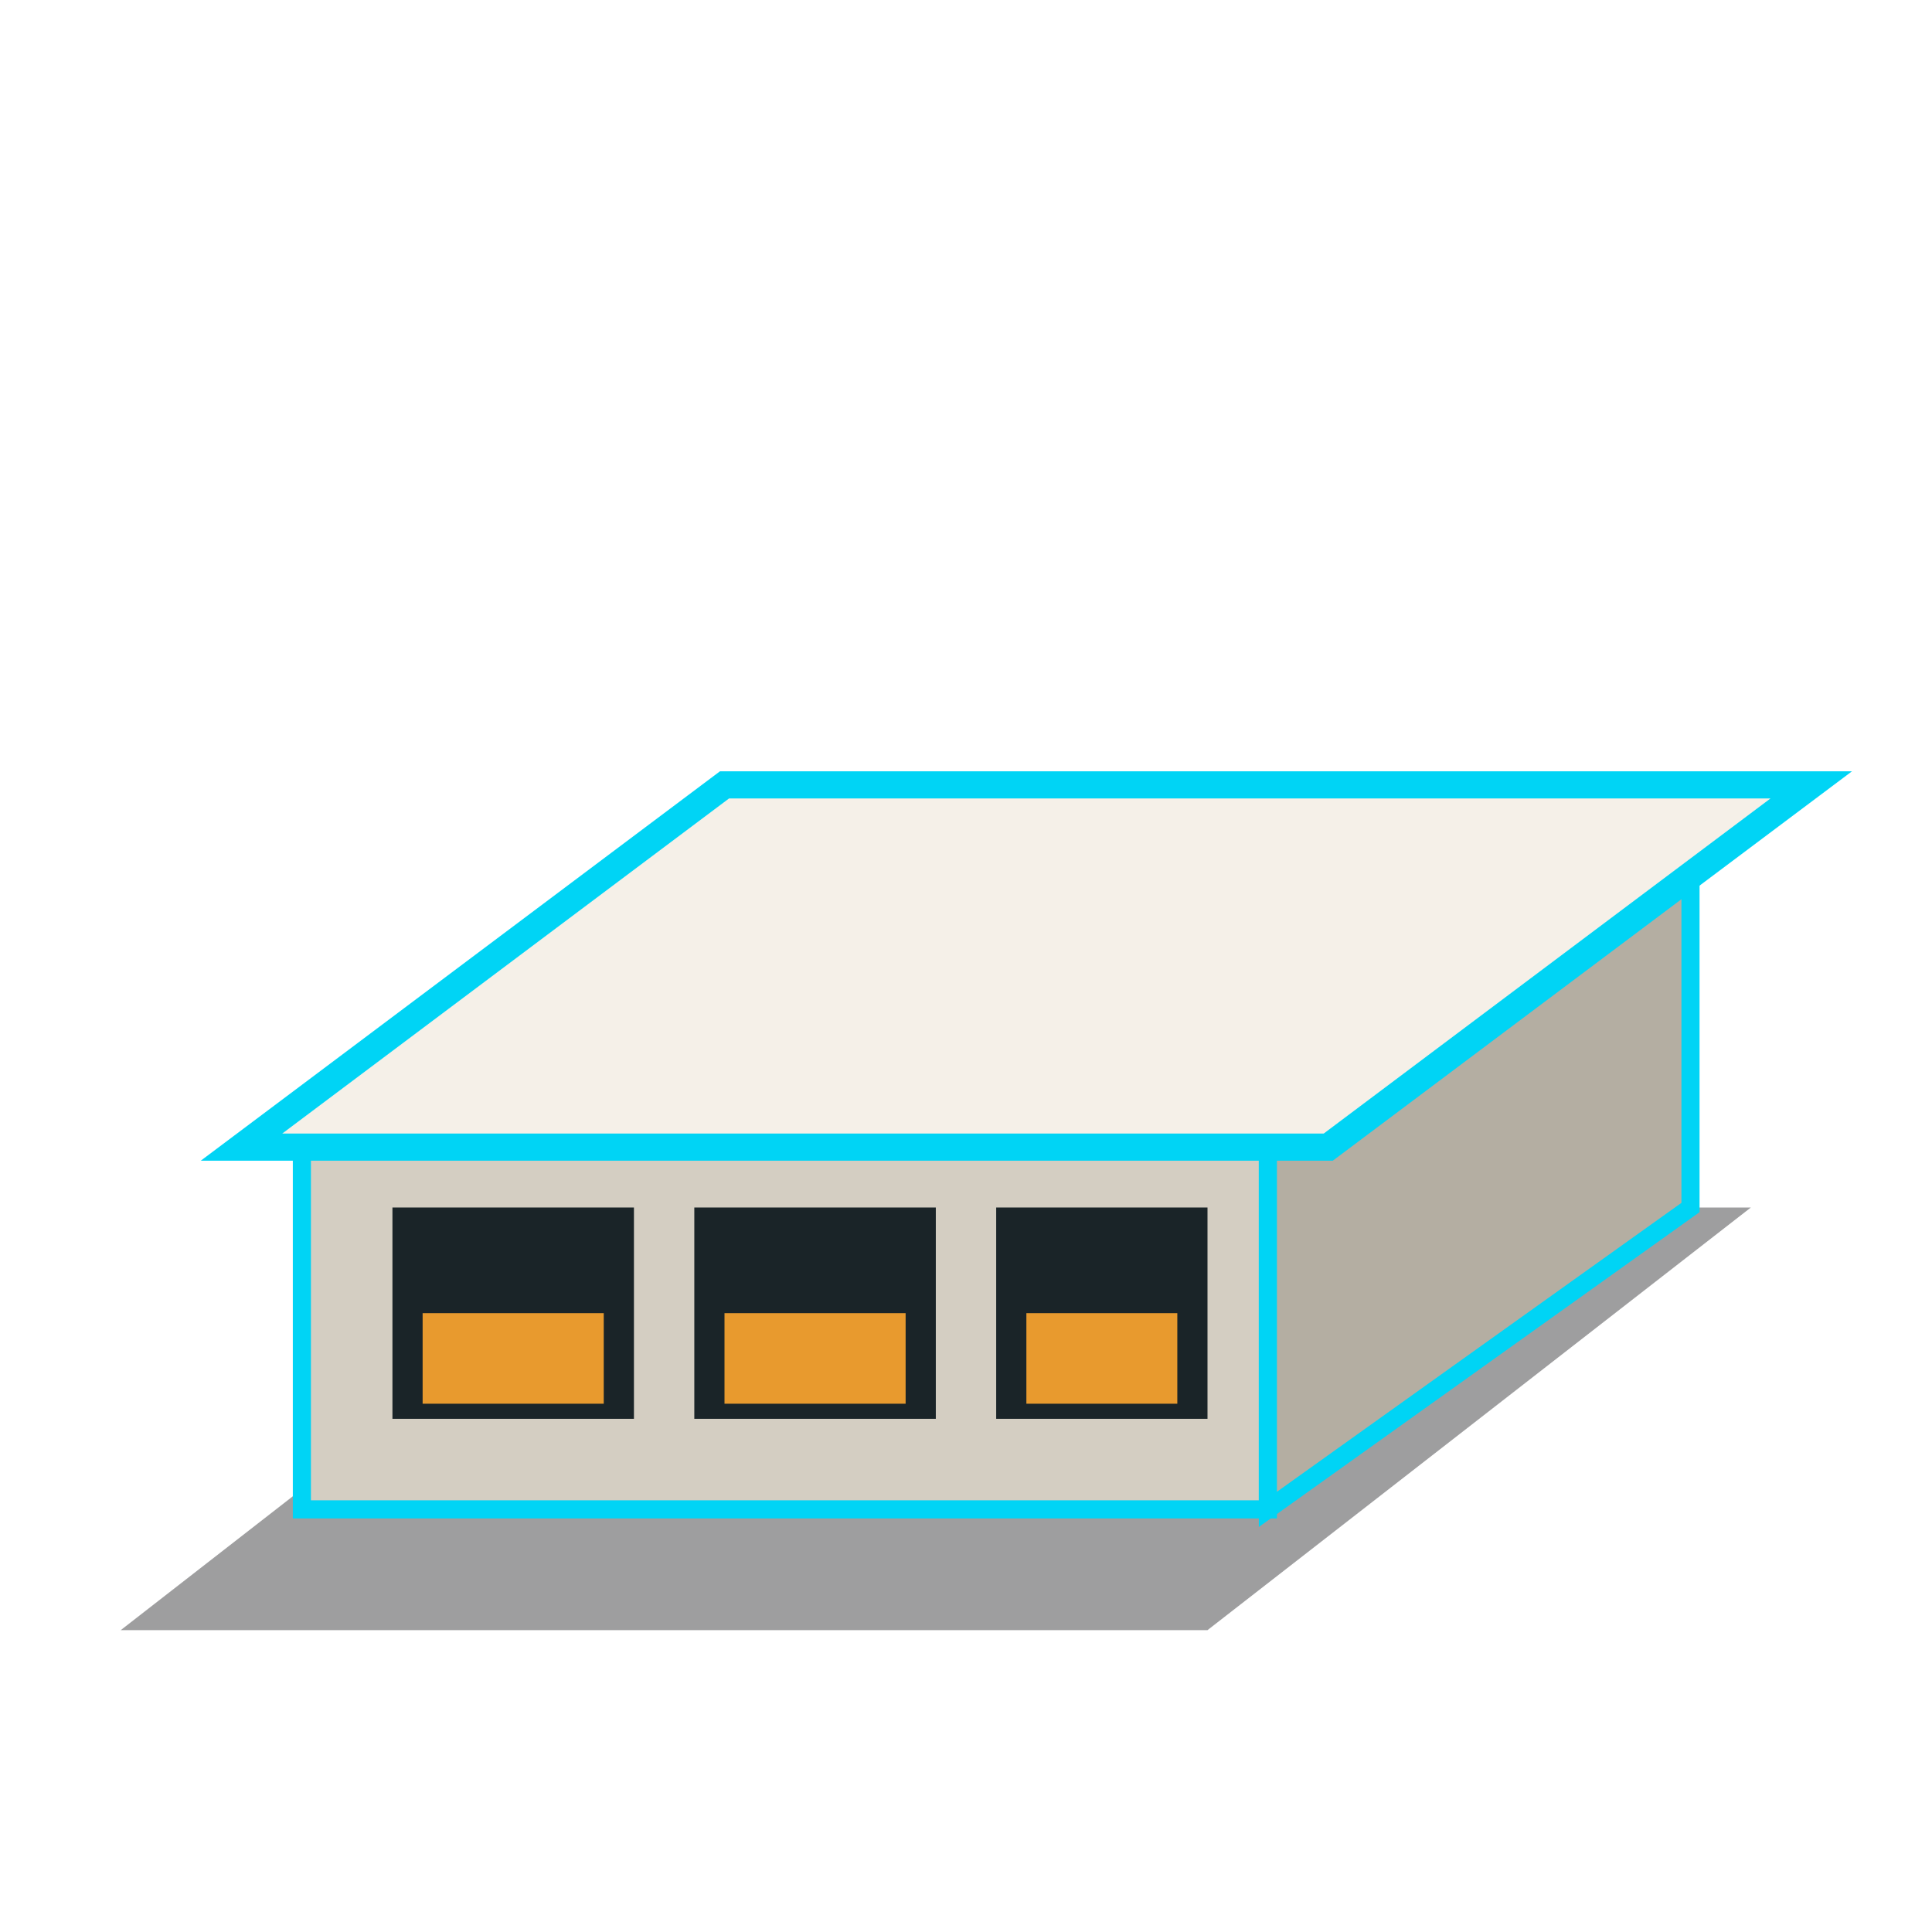
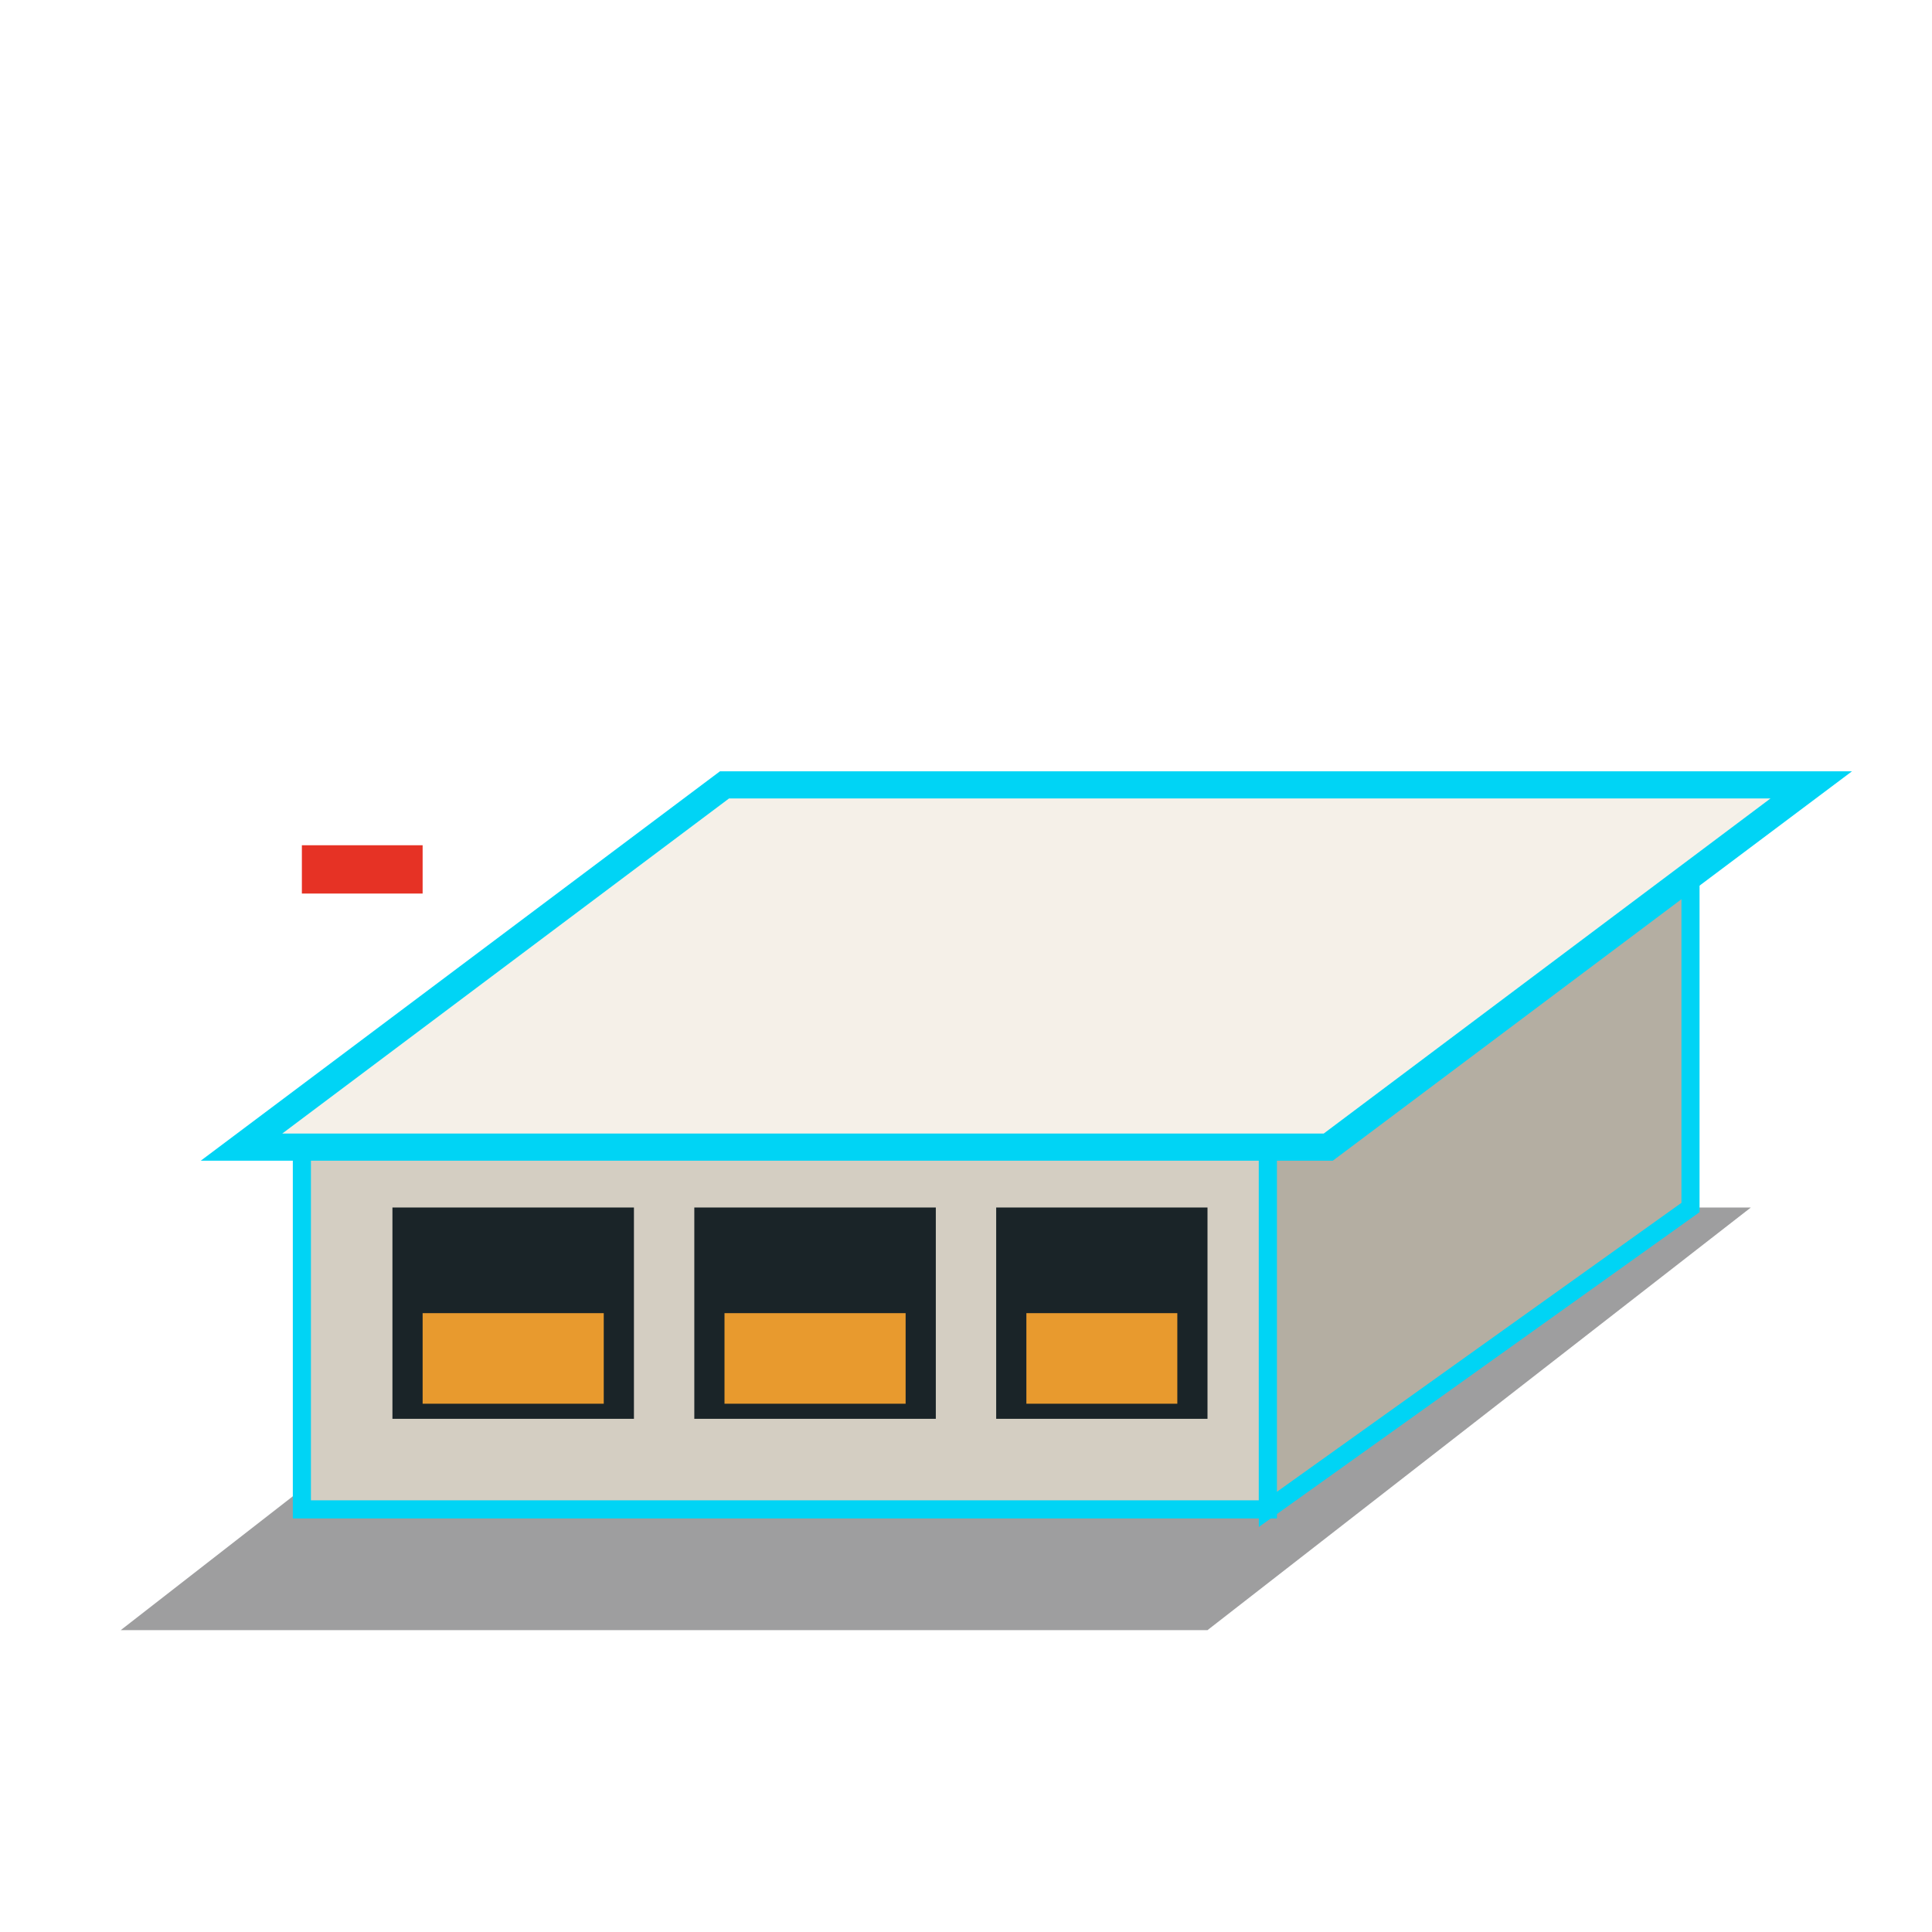
<svg xmlns="http://www.w3.org/2000/svg" viewBox="0 0 64 64">
  <path d="M4 54 L40 54 L58 40 L22 40 Z" fill="#0c0c10" opacity="0.4" />
  <path d="M10 50 L42 50 L42 38 L10 38 Z" fill="#d4cec2" stroke="#00D4F5" stroke-width="0.6" />
  <path d="M42 50 L56 40 L56 28 L42 38 Z" fill="#b4aea2" stroke="#00D4F5" stroke-width="0.6" />
  <path d="M8 38 L44 38 L60 26 L24 26 Z" fill="#F5F0E8" stroke="#00D4F5" stroke-width="0.9" />
  <rect x="13" y="40" width="8" height="7" fill="#1a2428" />
  <rect x="23" y="40" width="8" height="7" fill="#1a2428" />
  <rect x="33" y="40" width="7" height="7" fill="#1a2428" />
+   <rect x="10" y="28" width="4" height="1.6" fill="#E63225" />
  <rect x="14" y="43.5" width="6" height="3" fill="#E89A2E" />
  <rect x="24" y="43.5" width="6" height="3" fill="#E89A2E" />
  <rect x="34" y="43.5" width="5" height="3" fill="#E89A2E" />
</svg>
